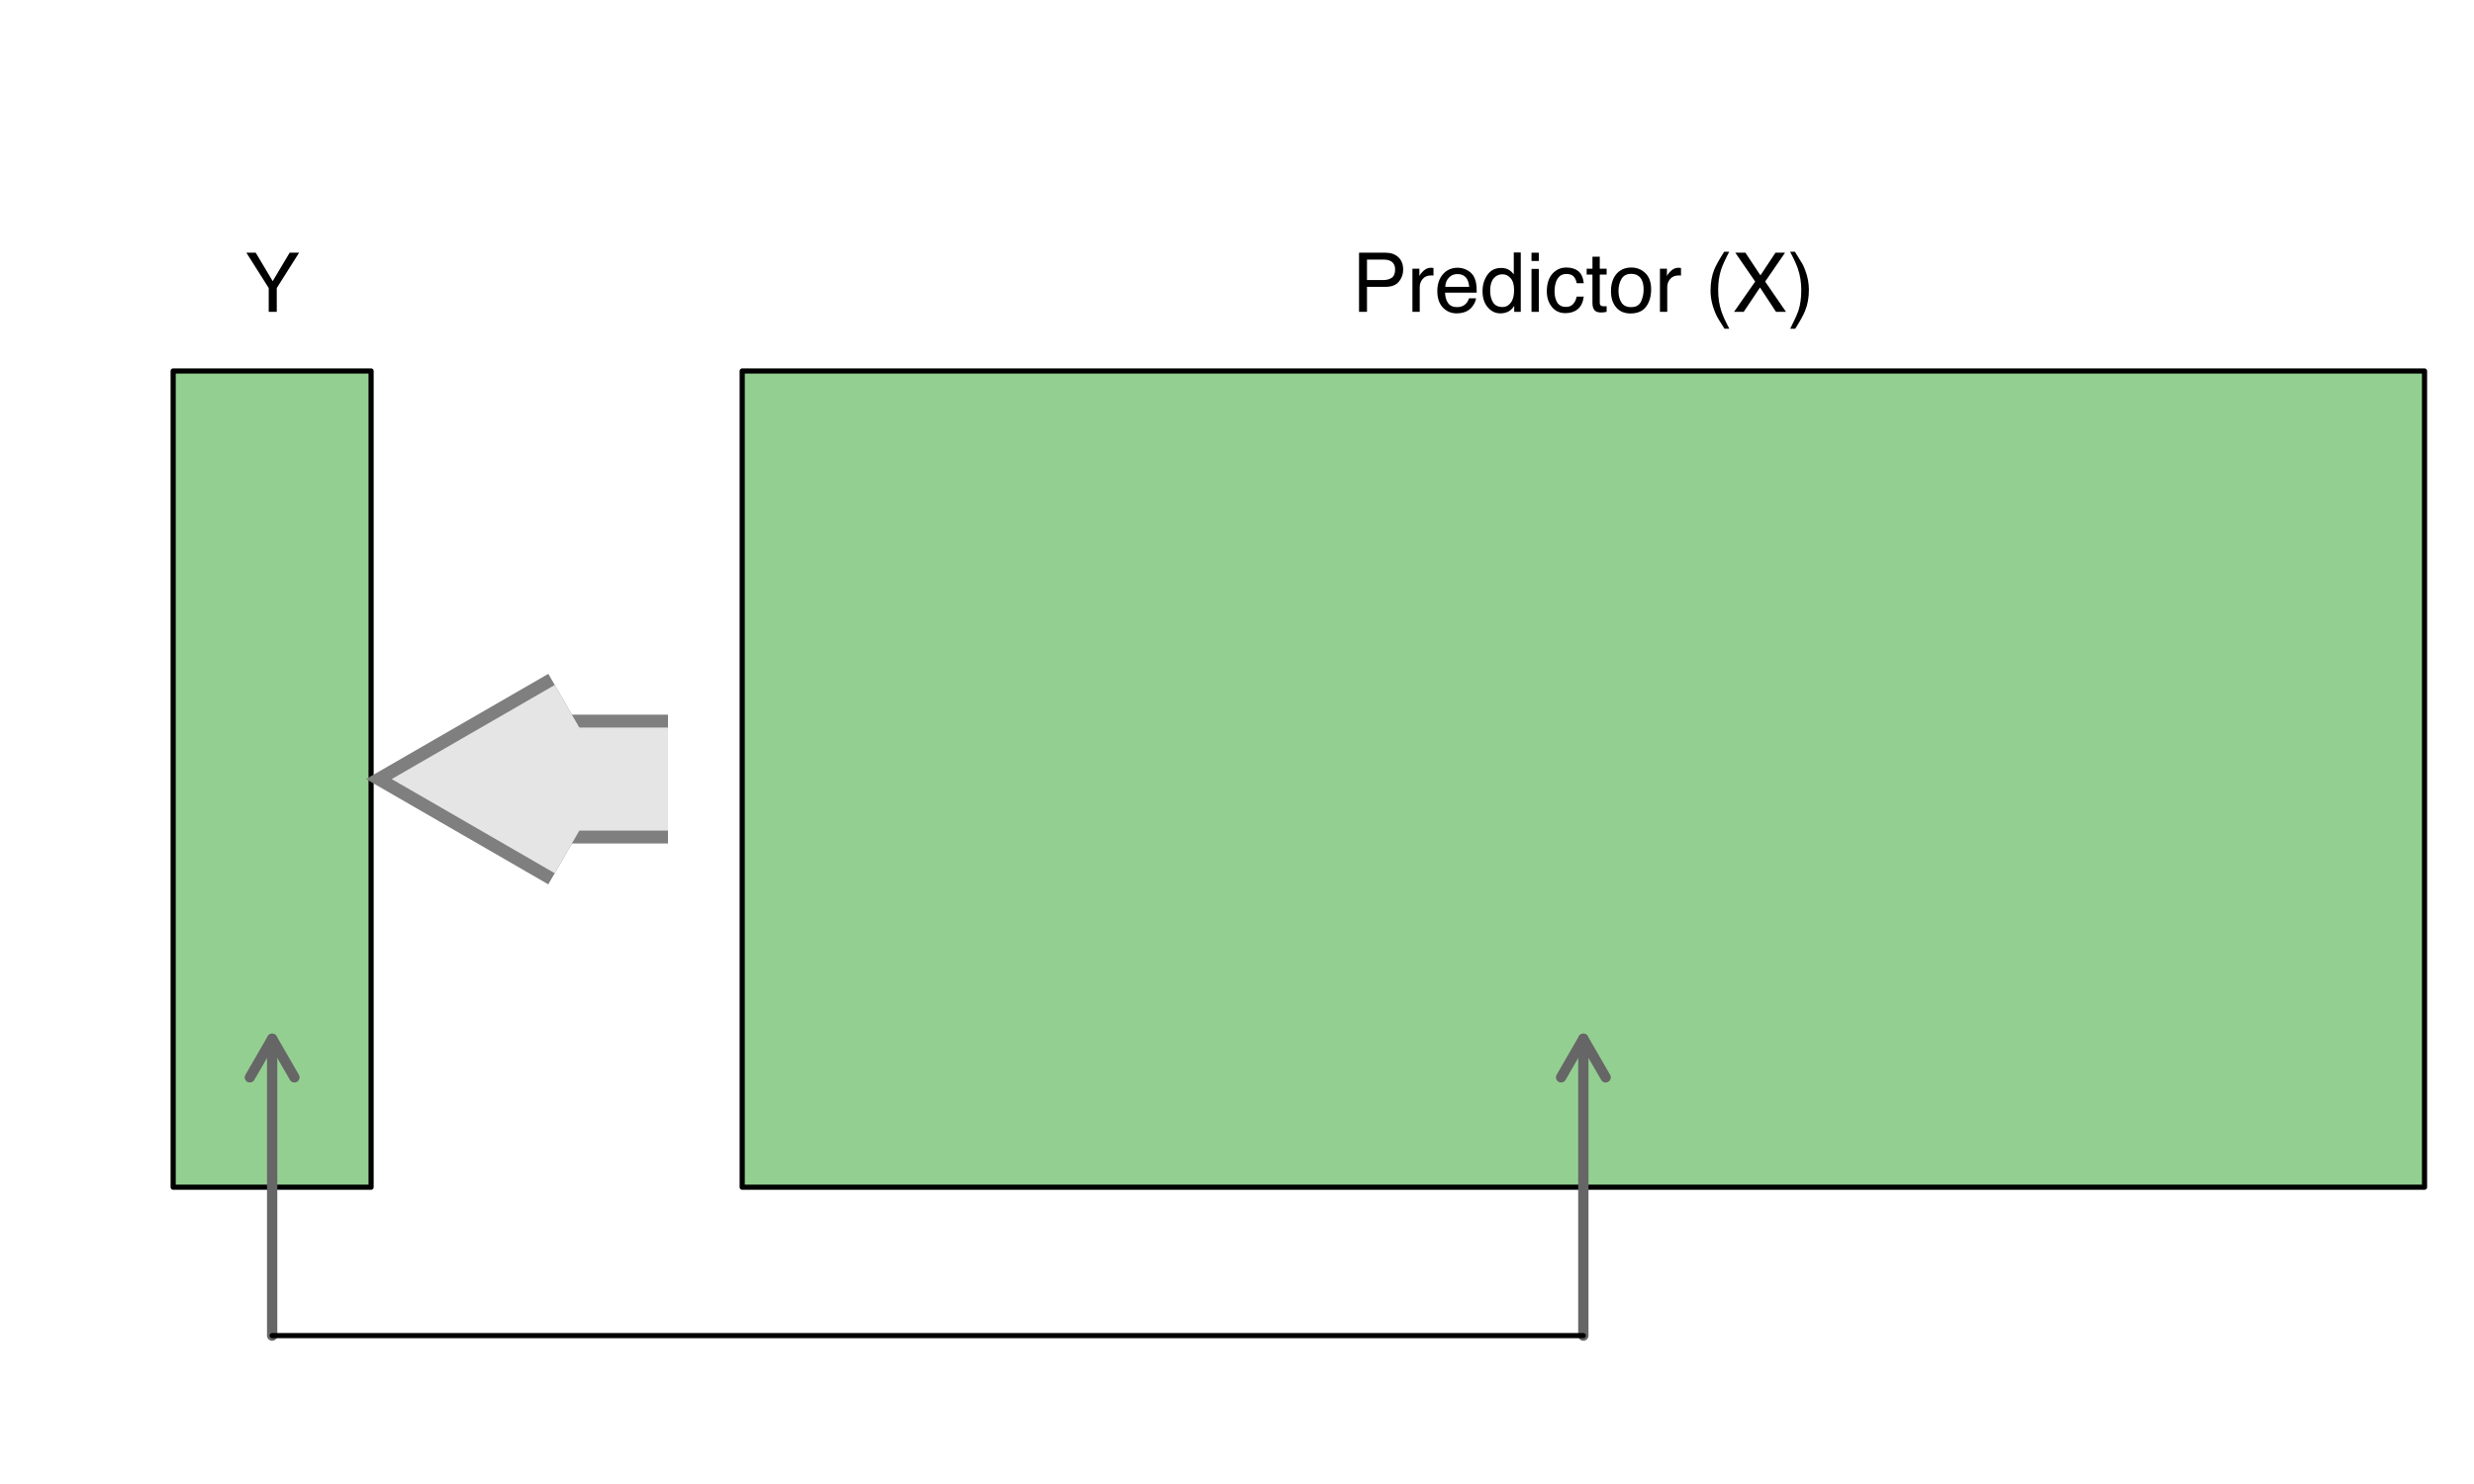
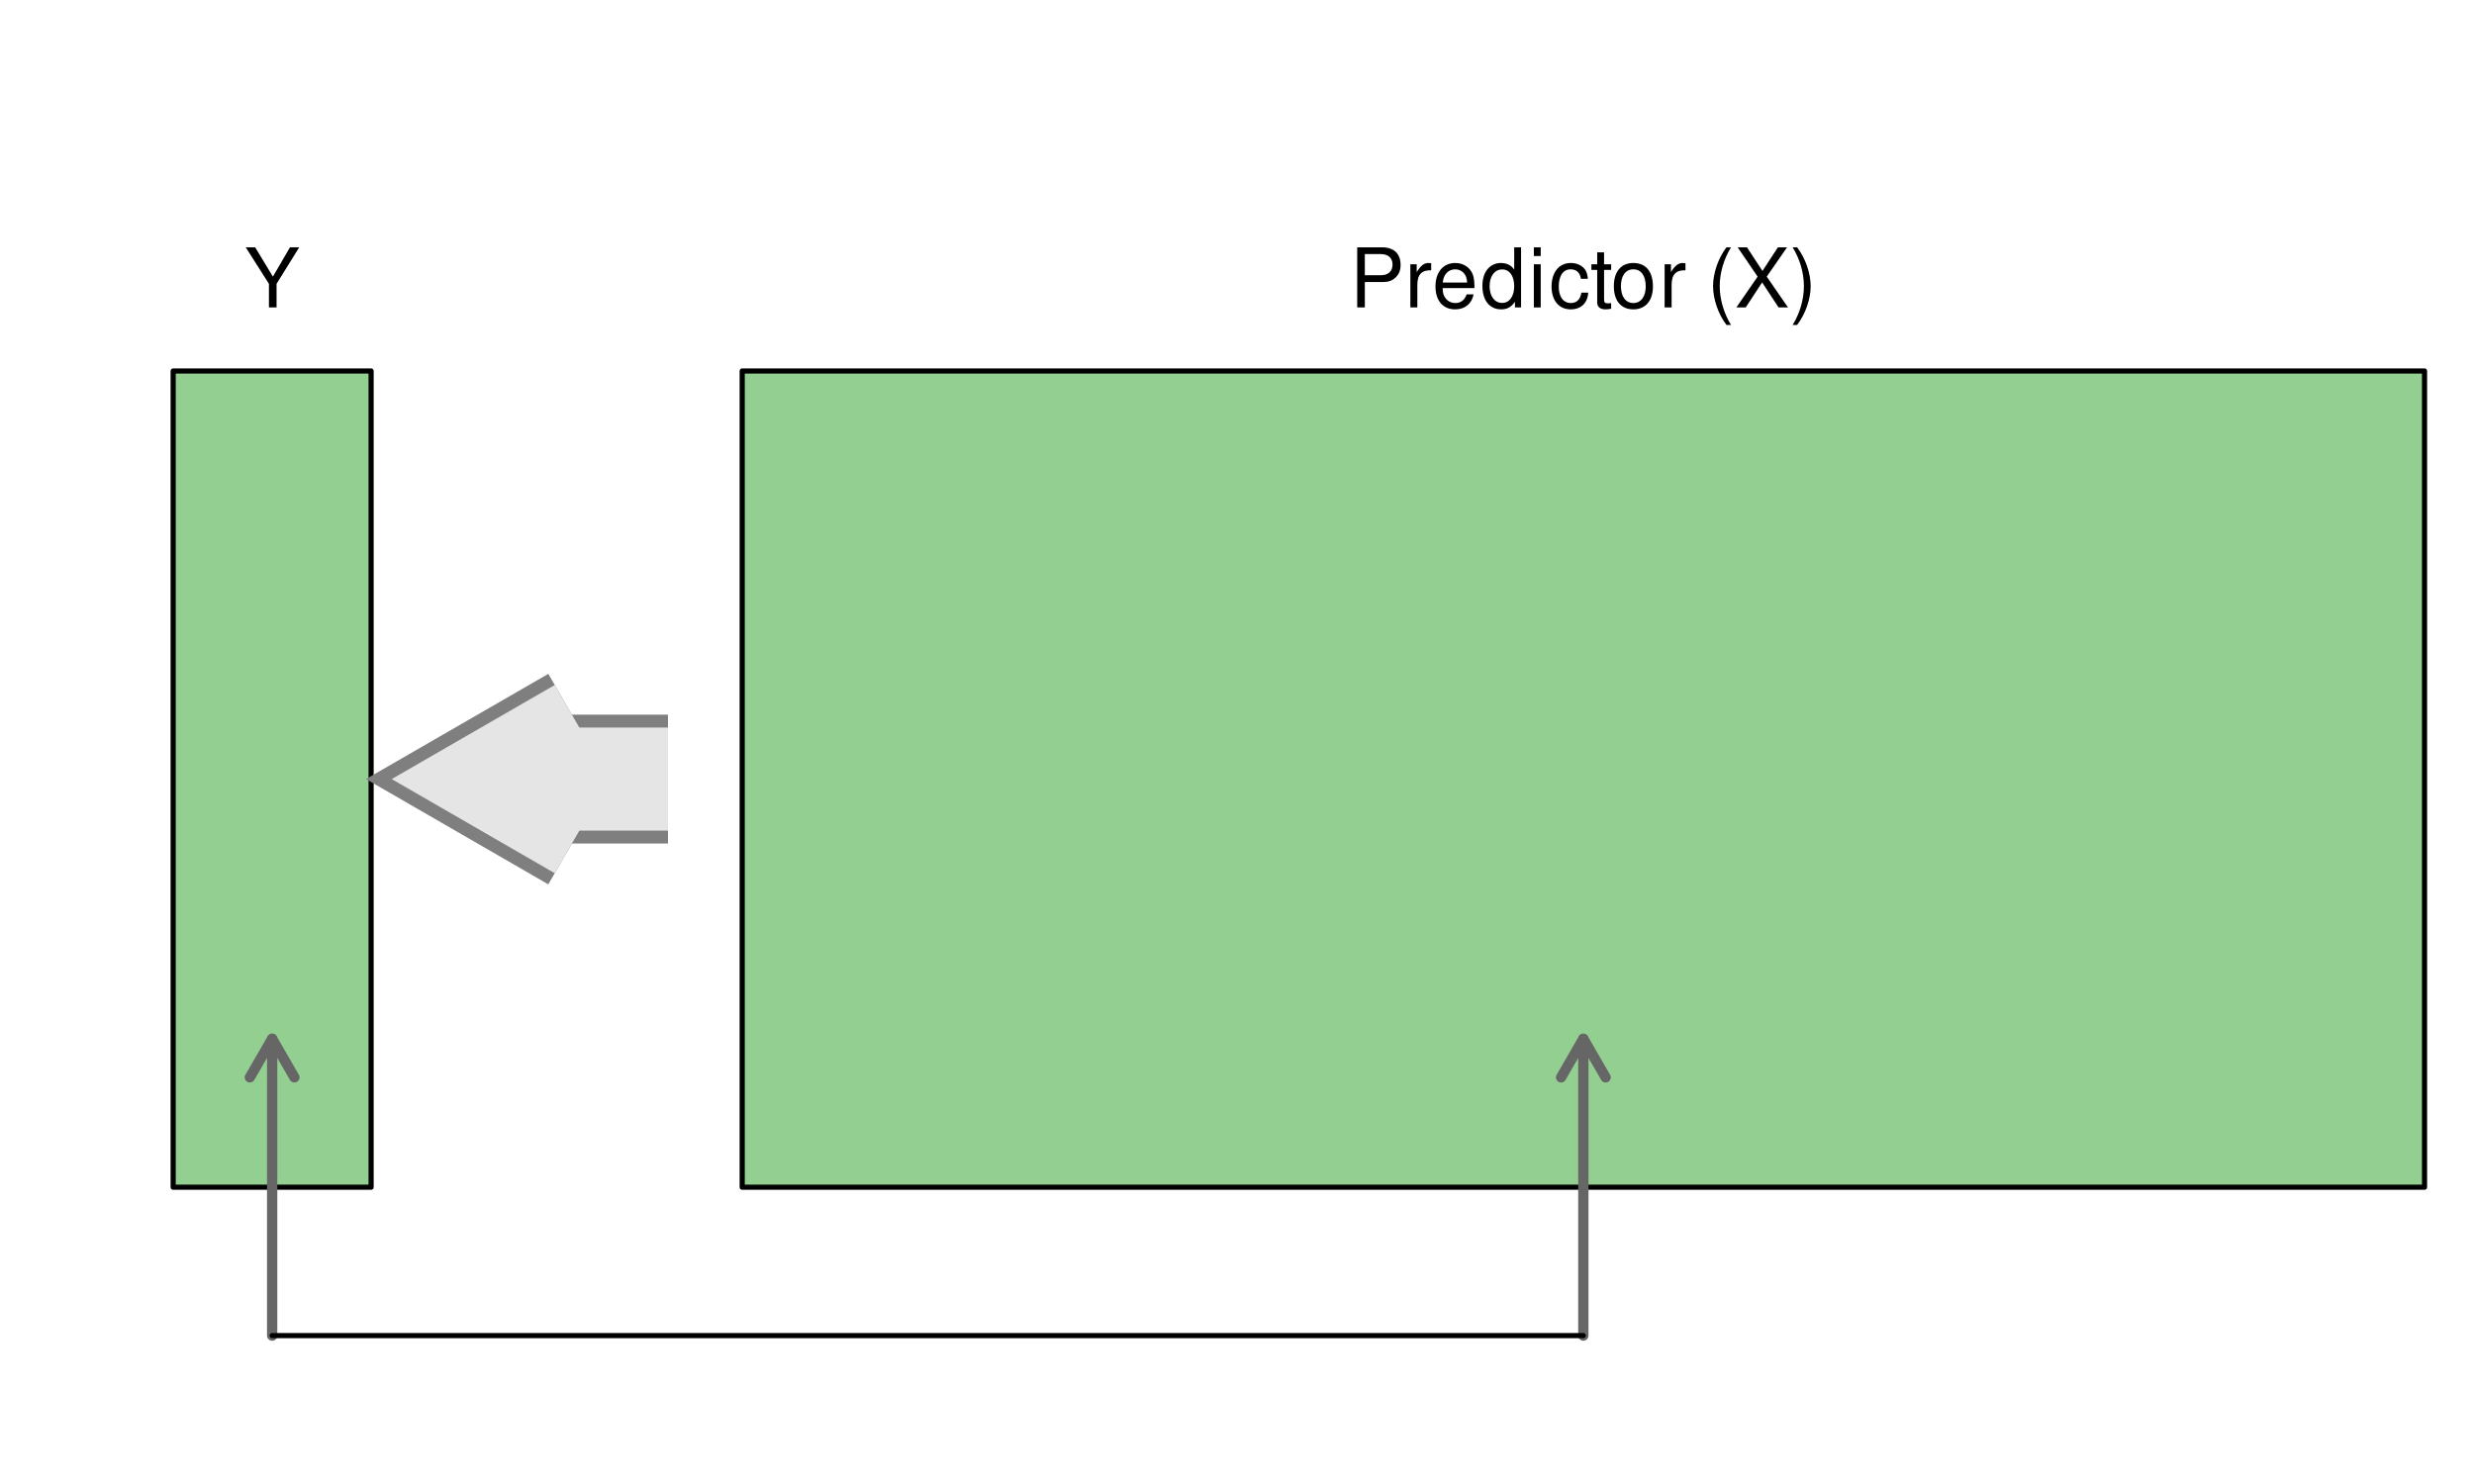
<svg xmlns="http://www.w3.org/2000/svg" xmlns:xlink="http://www.w3.org/1999/xlink" width="360pt" height="216pt" viewBox="0 0 360 216" version="1.1">
  <defs>
    <g>
      <symbol overflow="visible" id="glyph0-0">
-         <path style="stroke:none;" d="M 0.391 0 L 0.391 -8.609 L 7.219 -8.609 L 7.219 0 Z M 6.141 -1.078 L 6.141 -7.531 L 1.469 -7.531 L 1.469 -1.078 Z M 6.141 -1.078 " />
+         <path style="stroke:none;" d="" />
      </symbol>
      <symbol overflow="visible" id="glyph0-1">
-         <path style="stroke:none;" d="M 0.25 -8.609 L 1.609 -8.609 L 4.078 -4.469 L 6.547 -8.609 L 7.922 -8.609 L 4.672 -3.469 L 4.672 0 L 3.5 0 L 3.5 -3.469 Z M 4.094 -8.609 Z M 4.094 -8.609 " />
+         <path style="stroke:none;" d="M 4.641 -3.438 L 7.938 -8.75 L 6.594 -8.75 L 4.109 -4.484 L 1.531 -8.75 L 0.156 -8.75 L 3.531 -3.438 L 3.531 0 L 4.641 0 Z M 4.641 -3.438 " />
      </symbol>
      <symbol overflow="visible" id="glyph0-2">
-         <path style="stroke:none;" d="M 1.031 -8.609 L 4.906 -8.609 C 5.664 -8.609 6.281 -8.391 6.75 -7.953 C 7.219 -7.523 7.453 -6.922 7.453 -6.141 C 7.453 -5.473 7.242 -4.891 6.828 -4.391 C 6.41 -3.891 5.77 -3.641 4.906 -3.641 L 2.188 -3.641 L 2.188 0 L 1.031 0 Z M 6.281 -6.141 C 6.281 -6.766 6.047 -7.191 5.578 -7.422 C 5.316 -7.547 4.961 -7.609 4.516 -7.609 L 2.188 -7.609 L 2.188 -4.625 L 4.516 -4.625 C 5.035 -4.625 5.457 -4.734 5.781 -4.953 C 6.113 -5.18 6.281 -5.578 6.281 -6.141 Z M 6.281 -6.141 " />
+         <path style="stroke:none;" d="M 2.203 -3.703 L 4.953 -3.703 C 5.641 -3.703 6.188 -3.906 6.641 -4.328 C 7.172 -4.812 7.406 -5.375 7.406 -6.188 C 7.406 -7.828 6.438 -8.75 4.703 -8.75 L 1.094 -8.75 L 1.094 0 L 2.203 0 Z M 2.203 -4.688 L 2.203 -7.766 L 4.531 -7.766 C 5.609 -7.766 6.234 -7.188 6.234 -6.234 C 6.234 -5.266 5.609 -4.688 4.531 -4.688 Z M 2.203 -4.688 " />
      </symbol>
      <symbol overflow="visible" id="glyph0-3">
-         <path style="stroke:none;" d="M 0.797 -6.281 L 1.812 -6.281 L 1.812 -5.188 C 1.883 -5.406 2.082 -5.664 2.406 -5.969 C 2.727 -6.27 3.098 -6.422 3.516 -6.422 C 3.535 -6.422 3.566 -6.414 3.609 -6.406 C 3.66 -6.406 3.742 -6.398 3.859 -6.391 L 3.859 -5.281 C 3.797 -5.289 3.738 -5.297 3.688 -5.297 C 3.633 -5.297 3.578 -5.297 3.516 -5.297 C 2.984 -5.297 2.57 -5.125 2.281 -4.781 C 2 -4.445 1.859 -4.055 1.859 -3.609 L 1.859 0 L 0.797 0 Z M 0.797 -6.281 " />
+         <path style="stroke:none;" d="M 0.828 -6.281 L 0.828 0 L 1.844 0 L 1.844 -3.266 C 1.844 -4.781 2.469 -5.453 3.859 -5.406 L 3.859 -6.438 C 3.688 -6.453 3.594 -6.469 3.469 -6.469 C 2.812 -6.469 2.328 -6.078 1.75 -5.141 L 1.75 -6.281 Z M 0.828 -6.281 " />
      </symbol>
      <symbol overflow="visible" id="glyph0-4">
-         <path style="stroke:none;" d="M 3.391 -6.422 C 3.836 -6.422 4.27 -6.316 4.688 -6.109 C 5.102 -5.898 5.422 -5.629 5.641 -5.297 C 5.848 -4.973 5.988 -4.602 6.062 -4.188 C 6.125 -3.895 6.156 -3.43 6.156 -2.797 L 1.547 -2.797 C 1.566 -2.16 1.719 -1.648 2 -1.266 C 2.281 -0.879 2.719 -0.688 3.312 -0.688 C 3.863 -0.688 4.301 -0.867 4.625 -1.234 C 4.812 -1.441 4.945 -1.688 5.031 -1.969 L 6.062 -1.969 C 6.039 -1.738 5.953 -1.484 5.797 -1.203 C 5.641 -0.922 5.469 -0.688 5.281 -0.5 C 4.957 -0.188 4.555 0.02 4.078 0.125 C 3.828 0.188 3.539 0.219 3.219 0.219 C 2.438 0.219 1.773 -0.062 1.234 -0.625 C 0.691 -1.195 0.422 -1.992 0.422 -3.016 C 0.422 -4.023 0.691 -4.844 1.234 -5.469 C 1.785 -6.102 2.504 -6.422 3.391 -6.422 Z M 5.062 -3.641 C 5.02 -4.098 4.922 -4.461 4.766 -4.734 C 4.484 -5.242 4.004 -5.5 3.328 -5.5 C 2.836 -5.5 2.426 -5.32 2.094 -4.969 C 1.77 -4.625 1.598 -4.18 1.578 -3.641 Z M 3.281 -6.422 Z M 3.281 -6.422 " />
+         <path style="stroke:none;" d="M 6.156 -2.812 C 6.156 -3.766 6.078 -4.344 5.906 -4.812 C 5.5 -5.844 4.531 -6.469 3.359 -6.469 C 1.609 -6.469 0.484 -5.141 0.484 -3.062 C 0.484 -0.984 1.562 0.281 3.344 0.281 C 4.781 0.281 5.766 -0.547 6.031 -1.906 L 5.016 -1.906 C 4.734 -1.078 4.172 -0.641 3.375 -0.641 C 2.734 -0.641 2.203 -0.938 1.859 -1.469 C 1.625 -1.828 1.531 -2.188 1.531 -2.812 Z M 1.547 -3.625 C 1.625 -4.781 2.344 -5.547 3.344 -5.547 C 4.375 -5.547 5.078 -4.75 5.078 -3.625 Z M 1.547 -3.625 " />
      </symbol>
      <symbol overflow="visible" id="glyph0-5">
-         <path style="stroke:none;" d="M 1.438 -3.062 C 1.438 -2.395 1.578 -1.832 1.859 -1.375 C 2.148 -0.926 2.609 -0.703 3.234 -0.703 C 3.723 -0.703 4.125 -0.91 4.438 -1.328 C 4.758 -1.742 4.922 -2.348 4.922 -3.141 C 4.922 -3.93 4.754 -4.516 4.422 -4.891 C 4.098 -5.273 3.703 -5.469 3.234 -5.469 C 2.703 -5.469 2.27 -5.266 1.938 -4.859 C 1.602 -4.453 1.438 -3.852 1.438 -3.062 Z M 3.031 -6.391 C 3.508 -6.391 3.91 -6.285 4.234 -6.078 C 4.422 -5.961 4.633 -5.758 4.875 -5.469 L 4.875 -8.641 L 5.891 -8.641 L 5.891 0 L 4.938 0 L 4.938 -0.875 C 4.695 -0.488 4.406 -0.207 4.062 -0.031 C 3.727 0.133 3.344 0.219 2.906 0.219 C 2.207 0.219 1.602 -0.07 1.094 -0.656 C 0.582 -1.25 0.328 -2.031 0.328 -3 C 0.328 -3.914 0.562 -4.707 1.031 -5.375 C 1.5 -6.051 2.164 -6.391 3.031 -6.391 Z M 3.031 -6.391 " />
+         <path style="stroke:none;" d="M 5.938 -8.75 L 4.938 -8.75 L 4.938 -5.5 C 4.531 -6.125 3.859 -6.469 3.016 -6.469 C 1.375 -6.469 0.312 -5.156 0.312 -3.156 C 0.312 -1.031 1.344 0.281 3.047 0.281 C 3.906 0.281 4.516 -0.047 5.047 -0.828 L 5.047 0 L 5.938 0 Z M 3.188 -5.531 C 4.266 -5.531 4.938 -4.578 4.938 -3.078 C 4.938 -1.625 4.25 -0.656 3.188 -0.656 C 2.094 -0.656 1.359 -1.625 1.359 -3.094 C 1.359 -4.562 2.094 -5.531 3.188 -5.531 Z M 3.188 -5.531 " />
      </symbol>
      <symbol overflow="visible" id="glyph0-6">
-         <path style="stroke:none;" d="M 0.781 -6.25 L 1.844 -6.25 L 1.844 0 L 0.781 0 Z M 0.781 -8.609 L 1.844 -8.609 L 1.844 -7.406 L 0.781 -7.406 Z M 0.781 -8.609 " />
+         <path style="stroke:none;" d="M 1.797 -6.281 L 0.797 -6.281 L 0.797 0 L 1.797 0 Z M 1.797 -8.75 L 0.797 -8.75 L 0.797 -7.484 L 1.797 -7.484 Z M 1.797 -8.75 " />
      </symbol>
      <symbol overflow="visible" id="glyph0-7">
-         <path style="stroke:none;" d="M 3.188 -6.453 C 3.895 -6.453 4.469 -6.281 4.906 -5.938 C 5.352 -5.594 5.625 -5.004 5.719 -4.172 L 4.688 -4.172 C 4.625 -4.555 4.484 -4.875 4.266 -5.125 C 4.047 -5.383 3.688 -5.516 3.188 -5.516 C 2.52 -5.516 2.039 -5.188 1.75 -4.531 C 1.562 -4.102 1.469 -3.578 1.469 -2.953 C 1.469 -2.328 1.598 -1.797 1.859 -1.359 C 2.129 -0.93 2.551 -0.719 3.125 -0.719 C 3.562 -0.719 3.906 -0.852 4.156 -1.125 C 4.414 -1.395 4.594 -1.758 4.688 -2.219 L 5.719 -2.219 C 5.602 -1.383 5.312 -0.773 4.844 -0.391 C 4.375 -0.004 3.773 0.188 3.047 0.188 C 2.223 0.188 1.566 -0.113 1.078 -0.719 C 0.586 -1.32 0.344 -2.07 0.344 -2.969 C 0.344 -4.07 0.609 -4.926 1.141 -5.531 C 1.68 -6.145 2.363 -6.453 3.188 -6.453 Z M 3.031 -6.422 Z M 3.031 -6.422 " />
+         <path style="stroke:none;" d="M 5.656 -4.172 C 5.609 -4.781 5.469 -5.188 5.234 -5.531 C 4.797 -6.125 4.047 -6.469 3.172 -6.469 C 1.469 -6.469 0.375 -5.125 0.375 -3.031 C 0.375 -1.016 1.453 0.281 3.156 0.281 C 4.656 0.281 5.609 -0.625 5.719 -2.156 L 4.719 -2.156 C 4.547 -1.156 4.031 -0.641 3.188 -0.641 C 2.078 -0.641 1.422 -1.547 1.422 -3.031 C 1.422 -4.609 2.062 -5.547 3.156 -5.547 C 4 -5.547 4.531 -5.047 4.641 -4.172 Z M 5.656 -4.172 " />
      </symbol>
      <symbol overflow="visible" id="glyph0-8">
-         <path style="stroke:none;" d="M 0.984 -8.031 L 2.047 -8.031 L 2.047 -6.281 L 3.047 -6.281 L 3.047 -5.422 L 2.047 -5.422 L 2.047 -1.312 C 2.047 -1.094 2.125 -0.945 2.281 -0.875 C 2.352 -0.832 2.488 -0.812 2.688 -0.812 C 2.738 -0.812 2.789 -0.812 2.844 -0.812 C 2.906 -0.82 2.973 -0.828 3.047 -0.828 L 3.047 0 C 2.93 0.031 2.805 0.051 2.672 0.062 C 2.547 0.082 2.406 0.094 2.25 0.094 C 1.758 0.094 1.426 -0.031 1.25 -0.281 C 1.07 -0.531 0.984 -0.859 0.984 -1.266 L 0.984 -5.422 L 0.141 -5.422 L 0.141 -6.281 L 0.984 -6.281 Z M 0.984 -8.031 " />
+         <path style="stroke:none;" d="M 3.047 -6.281 L 2.016 -6.281 L 2.016 -8.016 L 1.016 -8.016 L 1.016 -6.281 L 0.172 -6.281 L 0.172 -5.469 L 1.016 -5.469 L 1.016 -0.719 C 1.016 -0.078 1.453 0.281 2.234 0.281 C 2.5 0.281 2.719 0.25 3.047 0.188 L 3.047 -0.641 C 2.906 -0.609 2.766 -0.594 2.562 -0.594 C 2.141 -0.594 2.016 -0.719 2.016 -1.156 L 2.016 -5.469 L 3.047 -5.469 Z M 3.047 -6.281 " />
      </symbol>
      <symbol overflow="visible" id="glyph0-9">
-         <path style="stroke:none;" d="M 3.266 -0.688 C 3.961 -0.688 4.441 -0.945 4.703 -1.469 C 4.961 -2 5.094 -2.586 5.094 -3.234 C 5.094 -3.828 5 -4.305 4.812 -4.672 C 4.508 -5.242 4 -5.531 3.281 -5.531 C 2.633 -5.531 2.164 -5.285 1.875 -4.797 C 1.582 -4.305 1.438 -3.711 1.438 -3.016 C 1.438 -2.348 1.582 -1.789 1.875 -1.344 C 2.164 -0.906 2.629 -0.688 3.266 -0.688 Z M 3.312 -6.453 C 4.113 -6.453 4.789 -6.18 5.344 -5.641 C 5.906 -5.109 6.188 -4.316 6.188 -3.266 C 6.188 -2.254 5.941 -1.414 5.453 -0.75 C 4.961 -0.094 4.203 0.234 3.172 0.234 C 2.305 0.234 1.617 -0.055 1.109 -0.641 C 0.598 -1.234 0.344 -2.02 0.344 -3 C 0.344 -4.051 0.609 -4.891 1.141 -5.516 C 1.68 -6.141 2.406 -6.453 3.312 -6.453 Z M 3.266 -6.422 Z M 3.266 -6.422 " />
+         <path style="stroke:none;" d="M 3.266 -6.469 C 1.484 -6.469 0.438 -5.203 0.438 -3.094 C 0.438 -0.969 1.484 0.281 3.281 0.281 C 5.047 0.281 6.125 -0.984 6.125 -3.047 C 6.125 -5.234 5.094 -6.469 3.266 -6.469 Z M 3.281 -5.547 C 4.406 -5.547 5.078 -4.625 5.078 -3.062 C 5.078 -1.578 4.375 -0.641 3.281 -0.641 C 2.156 -0.641 1.469 -1.578 1.469 -3.094 C 1.469 -4.625 2.156 -5.547 3.281 -5.547 Z M 3.281 -5.547 " />
      </symbol>
      <symbol overflow="visible" id="glyph0-10">
        <path style="stroke:none;" d="" />
      </symbol>
      <symbol overflow="visible" id="glyph0-11">
-         <path style="stroke:none;" d="M 3.547 -8.75 C 2.93 -7.562 2.535 -6.688 2.359 -6.125 C 2.078 -5.258 1.938 -4.27 1.938 -3.156 C 1.938 -2.02 2.098 -0.984 2.422 -0.047 C 2.609 0.535 2.988 1.367 3.562 2.453 L 2.859 2.453 C 2.285 1.555 1.93 0.984 1.797 0.734 C 1.66 0.492 1.516 0.16 1.359 -0.266 C 1.141 -0.836 0.984 -1.453 0.891 -2.109 C 0.848 -2.453 0.828 -2.773 0.828 -3.078 C 0.828 -4.234 1.008 -5.266 1.375 -6.172 C 1.602 -6.742 2.082 -7.602 2.812 -8.75 Z M 3.547 -8.75 " />
+         <path style="stroke:none;" d="M 2.828 -8.75 C 1.625 -7.172 0.875 -4.984 0.875 -3.109 C 0.875 -1.219 1.625 0.969 2.828 2.547 L 3.484 2.547 C 2.438 0.828 1.844 -1.188 1.844 -3.109 C 1.844 -5.016 2.438 -7.047 3.484 -8.75 Z M 2.828 -8.75 " />
      </symbol>
      <symbol overflow="visible" id="glyph0-12">
-         <path style="stroke:none;" d="M 1.656 0 L 0.25 0 L 3.328 -4.406 L 0.438 -8.609 L 1.906 -8.609 L 4.094 -5.312 L 6.281 -8.609 L 7.672 -8.609 L 4.781 -4.406 L 7.812 0 L 6.359 0 L 4.031 -3.547 Z M 1.656 0 " />
+         <path style="stroke:none;" d="M 4.688 -4.484 L 7.641 -8.75 L 6.312 -8.75 L 4.062 -5.312 L 1.812 -8.75 L 0.453 -8.75 L 3.359 -4.484 L 0.266 0 L 1.625 0 L 4.016 -3.641 L 6.406 0 L 7.781 0 Z M 4.688 -4.484 " />
      </symbol>
      <symbol overflow="visible" id="glyph0-13">
-         <path style="stroke:none;" d="M 0.422 2.453 C 1.035 1.242 1.438 0.359 1.625 -0.203 C 1.895 -1.035 2.031 -2.02 2.031 -3.156 C 2.031 -4.281 1.867 -5.312 1.547 -6.25 C 1.359 -6.832 0.977 -7.664 0.406 -8.75 L 1.109 -8.75 C 1.711 -7.789 2.078 -7.195 2.203 -6.969 C 2.328 -6.75 2.461 -6.441 2.609 -6.047 C 2.797 -5.555 2.93 -5.07 3.016 -4.594 C 3.098 -4.113 3.141 -3.656 3.141 -3.219 C 3.141 -2.062 2.953 -1.031 2.578 -0.125 C 2.348 0.457 1.875 1.316 1.156 2.453 Z M 0.422 2.453 " />
+         <path style="stroke:none;" d="M 1.109 2.547 C 2.312 0.969 3.078 -1.219 3.078 -3.094 C 3.078 -4.984 2.312 -7.172 1.109 -8.75 L 0.453 -8.75 C 1.516 -7.031 2.094 -5.016 2.094 -3.094 C 2.094 -1.188 1.516 0.844 0.453 2.547 Z M 1.109 2.547 " />
      </symbol>
    </g>
  </defs>
-   <g id="surface1">
+   <g id="surface6">
    <rect x="0" y="0" width="360" height="216" style="fill:rgb(100%,100%,100%);fill-opacity:1;stroke:none;" />
    <path style="fill-rule:nonzero;fill:rgb(30.196%,68.627%,29.02%);fill-opacity:0.6;stroke-width:0.75;stroke-linecap:round;stroke-linejoin:round;stroke:rgb(0%,0%,0%);stroke-opacity:1;stroke-miterlimit:10;" d="M 25.199 172.801 L 54 172.801 L 54 54 L 25.199 54 Z M 25.199 172.801 " />
    <path style="fill-rule:nonzero;fill:rgb(30.196%,68.627%,29.02%);fill-opacity:0.6;stroke-width:0.75;stroke-linecap:round;stroke-linejoin:round;stroke:rgb(0%,0%,0%);stroke-opacity:1;stroke-miterlimit:10;" d="M 108 172.801 L 352.801 172.801 L 352.801 54 L 108 54 Z M 108 172.801 " />
    <g style="fill:rgb(0%,0%,0%);fill-opacity:1;">
-       <use xlink:href="#glyph0-1" x="35.602" y="45.391" />
+       <use xlink:href="#glyph0-1" x="35.602" y="44.748" />
    </g>
    <g style="fill:rgb(0%,0%,0%);fill-opacity:1;">
-       <use xlink:href="#glyph0-2" x="196.727" y="45.391" />
-       <use xlink:href="#glyph0-3" x="204.73" y="45.391" />
-       <use xlink:href="#glyph0-4" x="208.727" y="45.391" />
-       <use xlink:href="#glyph0-5" x="215.4" y="45.391" />
-       <use xlink:href="#glyph0-6" x="222.074" y="45.391" />
-       <use xlink:href="#glyph0-7" x="224.74" y="45.391" />
-       <use xlink:href="#glyph0-8" x="230.74" y="45.391" />
-       <use xlink:href="#glyph0-9" x="234.074" y="45.391" />
-       <use xlink:href="#glyph0-3" x="240.748" y="45.391" />
-       <use xlink:href="#glyph0-10" x="244.744" y="45.391" />
-       <use xlink:href="#glyph0-11" x="248.078" y="45.391" />
-       <use xlink:href="#glyph0-12" x="252.074" y="45.391" />
-       <use xlink:href="#glyph0-13" x="260.078" y="45.391" />
+       <use xlink:href="#glyph0-2" x="196.398" y="44.748" />
+       <use xlink:href="#glyph0-3" x="204.398" y="44.748" />
+       <use xlink:href="#glyph0-4" x="208.398" y="44.748" />
+       <use xlink:href="#glyph0-5" x="215.398" y="44.748" />
+       <use xlink:href="#glyph0-6" x="222.398" y="44.748" />
+       <use xlink:href="#glyph0-7" x="225.398" y="44.748" />
+       <use xlink:href="#glyph0-8" x="231.398" y="44.748" />
+       <use xlink:href="#glyph0-9" x="234.398" y="44.748" />
+       <use xlink:href="#glyph0-3" x="241.398" y="44.748" />
+       <use xlink:href="#glyph0-10" x="245.398" y="44.748" />
+       <use xlink:href="#glyph0-11" x="248.398" y="44.748" />
+       <use xlink:href="#glyph0-12" x="252.398" y="44.748" />
+       <use xlink:href="#glyph0-13" x="260.398" y="44.748" />
    </g>
    <path style="fill:none;stroke-width:1.5;stroke-linecap:round;stroke-linejoin:round;stroke:rgb(40%,40%,40%);stroke-opacity:1;stroke-miterlimit:10;" d="M 39.602 194.398 L 39.602 151.199 " />
    <path style="fill:none;stroke-width:1.5;stroke-linecap:round;stroke-linejoin:round;stroke:rgb(40%,40%,40%);stroke-opacity:1;stroke-miterlimit:10;" d="M 42.84 156.812 L 39.602 151.199 L 36.359 156.812 " />
    <path style="fill:none;stroke-width:1.5;stroke-linecap:round;stroke-linejoin:round;stroke:rgb(40%,40%,40%);stroke-opacity:1;stroke-miterlimit:10;" d="M 230.398 194.398 L 230.398 151.199 " />
    <path style="fill:none;stroke-width:1.5;stroke-linecap:round;stroke-linejoin:round;stroke:rgb(40%,40%,40%);stroke-opacity:1;stroke-miterlimit:10;" d="M 233.641 156.812 L 230.398 151.199 L 227.16 156.812 " />
    <path style="fill:none;stroke-width:0.75;stroke-linecap:round;stroke-linejoin:round;stroke:rgb(0%,0%,0%);stroke-opacity:1;stroke-miterlimit:10;" d="M 39.602 194.398 L 230.398 194.398 " />
    <path style="fill:none;stroke-width:18.75;stroke-linecap:butt;stroke-linejoin:miter;stroke:rgb(49.804%,49.804%,49.804%);stroke-opacity:1;stroke-miterlimit:10;" d="M 97.199 113.398 L 72 113.398 " />
    <path style="fill:none;stroke-width:18.75;stroke-linecap:butt;stroke-linejoin:miter;stroke:rgb(49.804%,49.804%,49.804%);stroke-opacity:1;stroke-miterlimit:10;" d="M 84.473 106.199 L 72 113.398 L 84.473 120.602 " />
    <path style="fill:none;stroke-width:15;stroke-linecap:butt;stroke-linejoin:miter;stroke:rgb(89.804%,89.804%,89.804%);stroke-opacity:1;stroke-miterlimit:10;" d="M 97.199 113.398 L 72 113.398 " />
    <path style="fill:none;stroke-width:15;stroke-linecap:butt;stroke-linejoin:miter;stroke:rgb(89.804%,89.804%,89.804%);stroke-opacity:1;stroke-miterlimit:10;" d="M 84.473 106.199 L 72 113.398 L 84.473 120.602 " />
  </g>
</svg>
